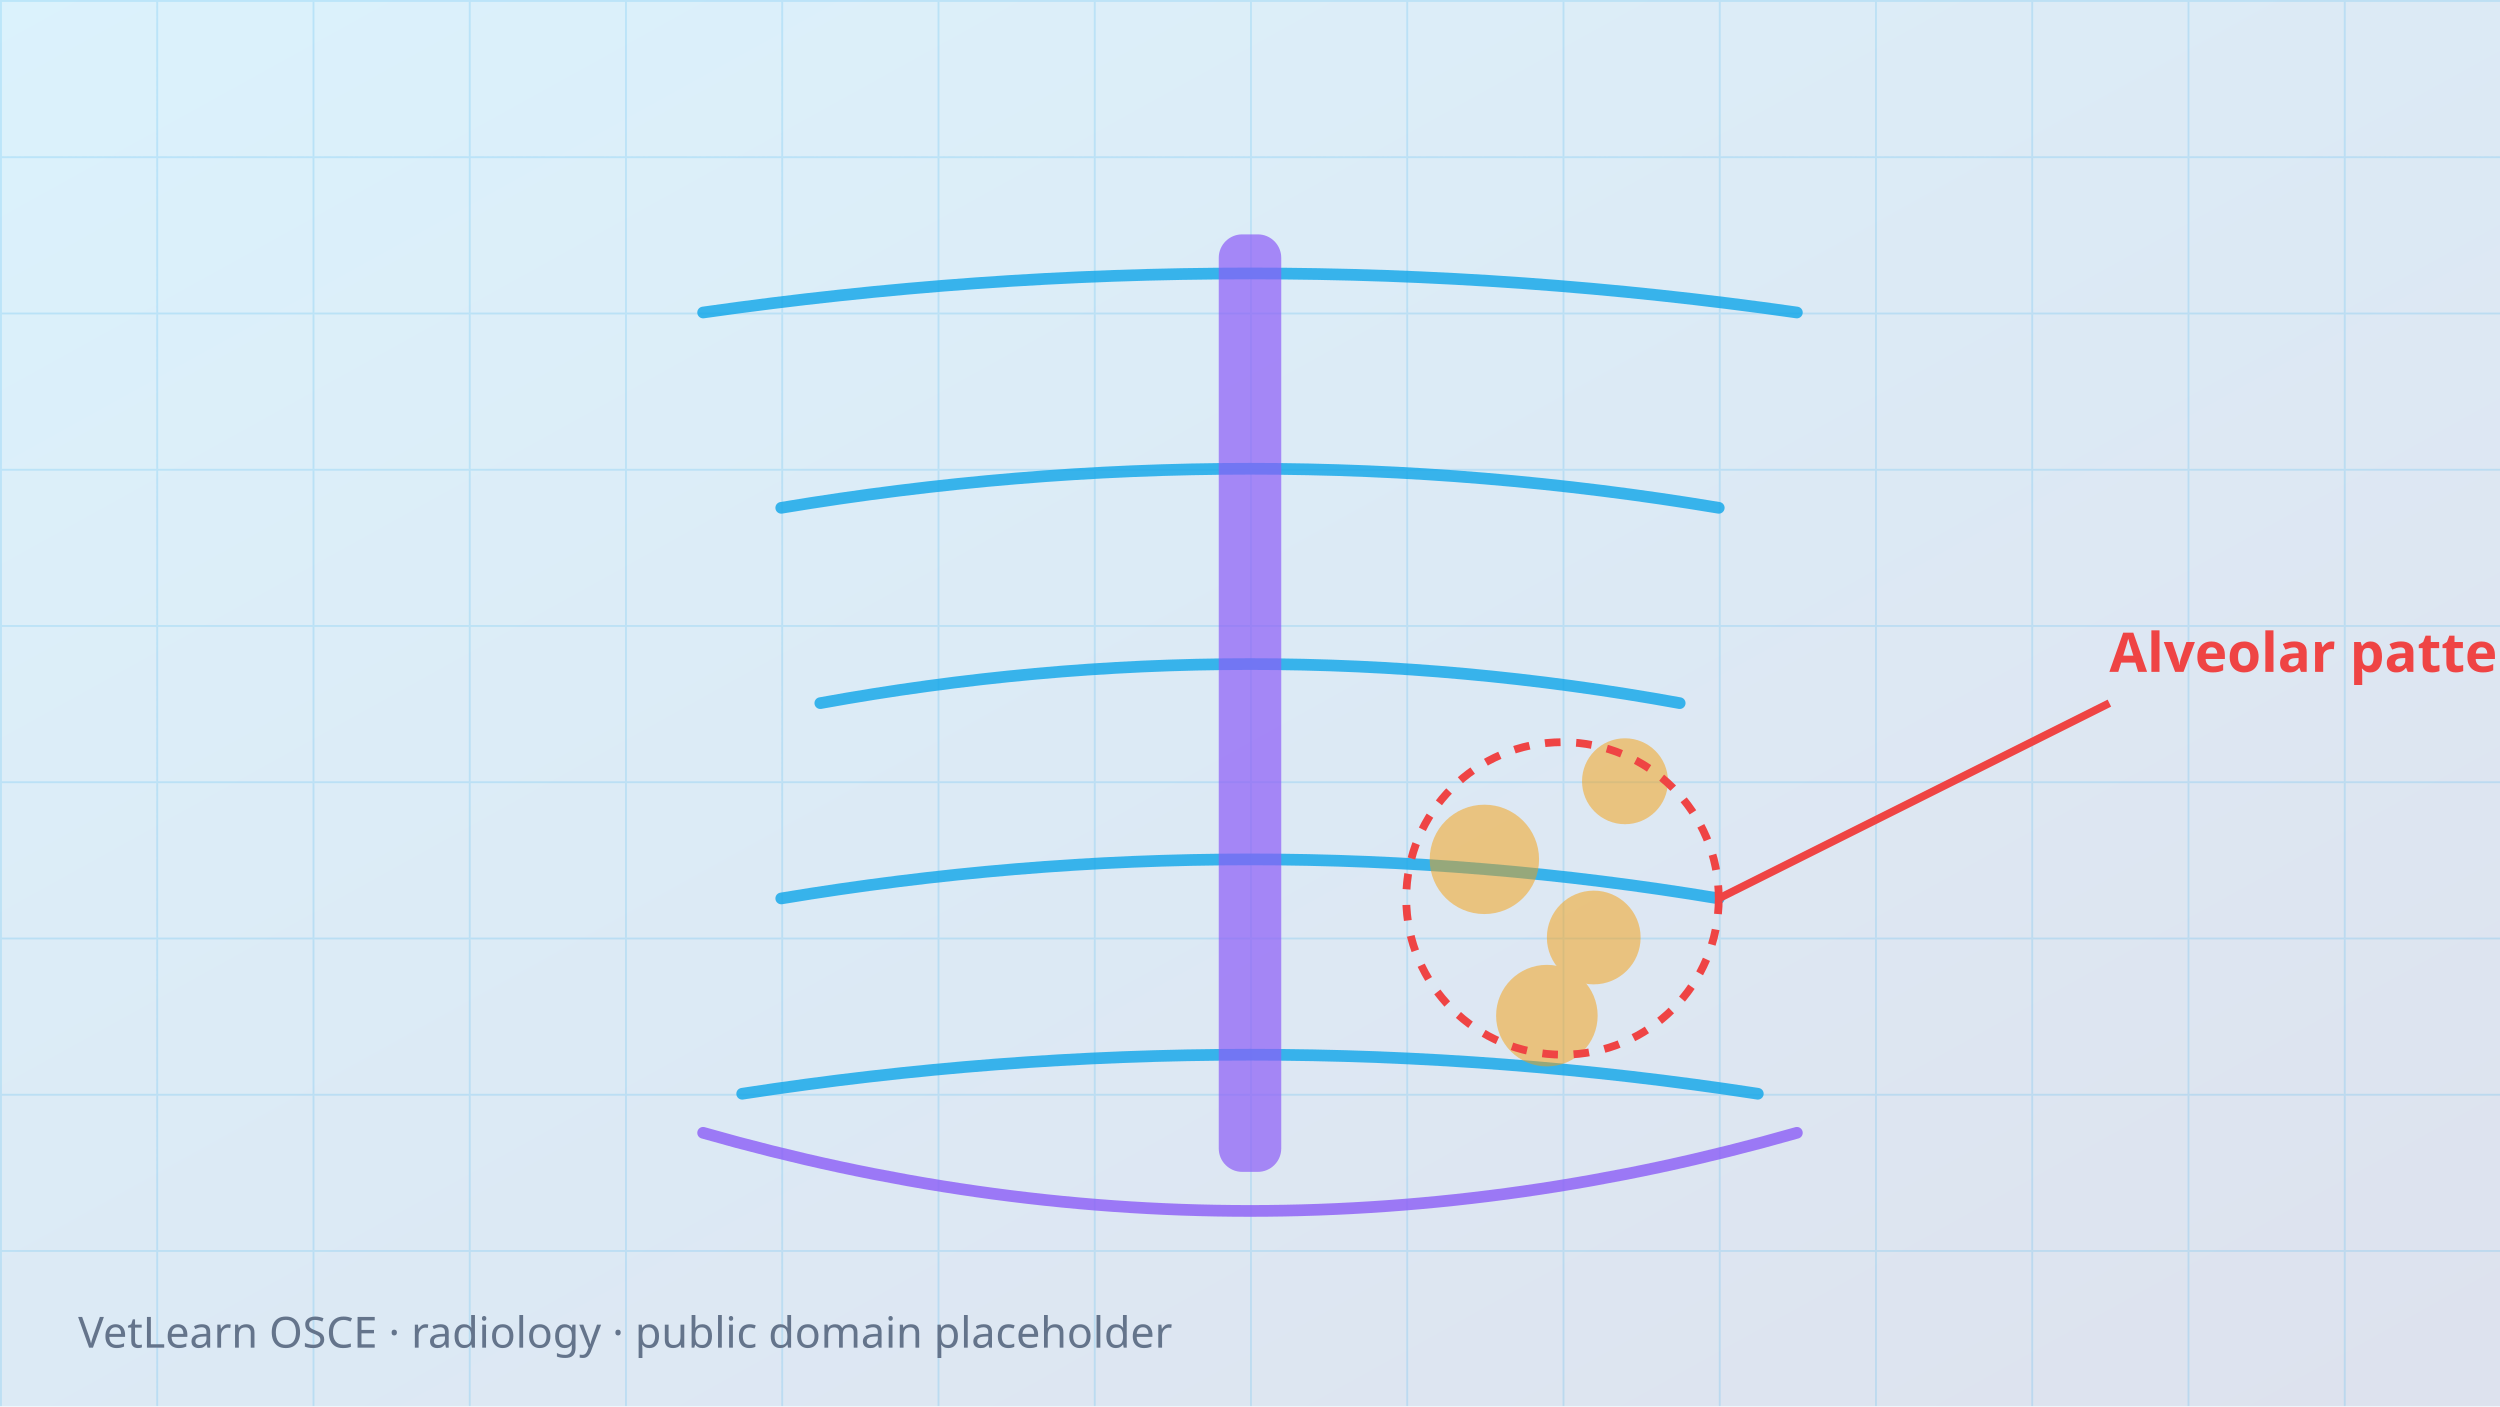
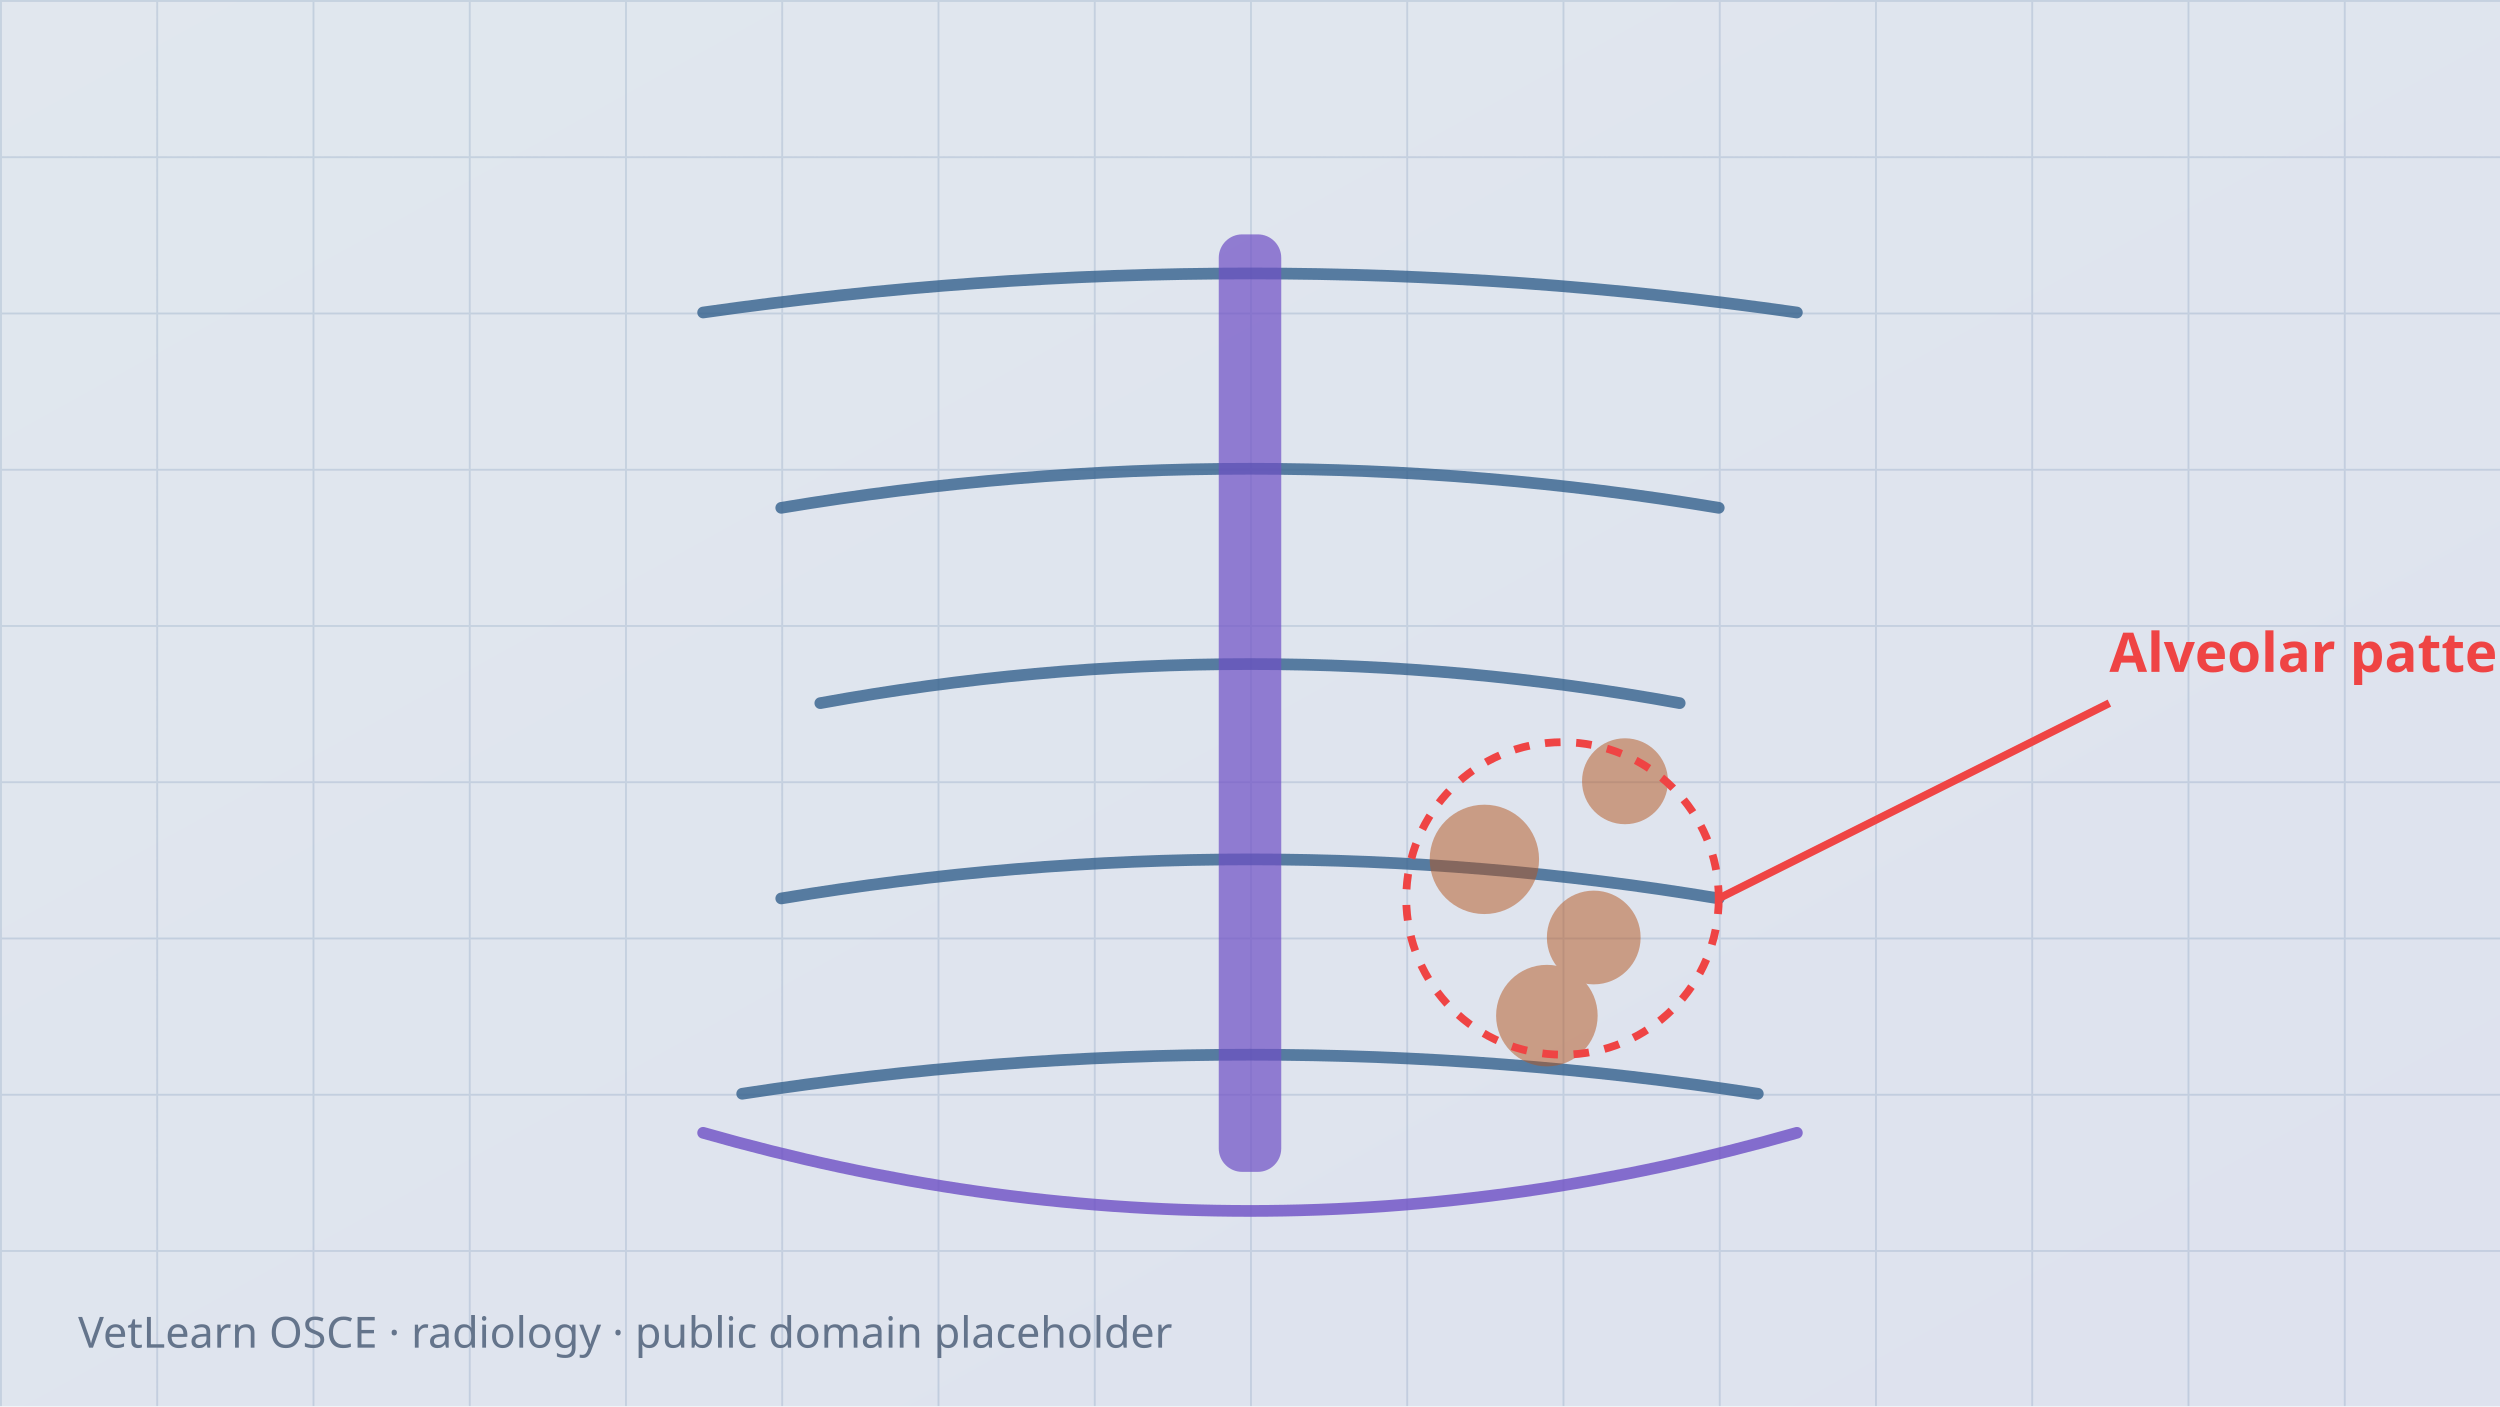
<svg xmlns="http://www.w3.org/2000/svg" viewBox="0 0 640 360" width="640" height="360">
  <defs>
    <linearGradient id="bg1" x1="0" y1="0" x2="1" y2="1">
-       <stop offset="0" stop-color="#0EA5E9" stop-opacity="0.15" />
+       <stop offset="0" stop-color="#33608C" stop-opacity="0.15" />
      <stop offset="1" stop-color="#1E3A8A" stop-opacity="0.15" />
    </linearGradient>
    <pattern id="grid1" width="40" height="40" patternUnits="userSpaceOnUse">
-       <path d="M 40 0 L 0 0 0 40" stroke="#0EA5E9" stroke-opacity="0.15" stroke-width="1" fill="none" />
+       <path d="M 40 0 L 0 0 0 40" stroke="#33608C" stroke-opacity="0.15" stroke-width="1" fill="none" />
    </pattern>
  </defs>
  <rect width="640" height="360" fill="url(#bg1)" />
  <rect width="640" height="360" fill="url(#grid1)" />
-   <g stroke="#0EA5E9" stroke-width="3" stroke-linecap="round" fill="none" opacity="0.8">
+   <g stroke="#33608C" stroke-width="3" stroke-linecap="round" fill="none" opacity="0.8">
    <path d="M 180 80 Q 320 60 460 80" />
    <path d="M 200 130 Q 320 110 440 130" />
    <path d="M 210 180 Q 320 160 430 180" />
    <path d="M 200 230 Q 320 210 440 230" />
    <path d="M 190 280 Q 320 260 450 280" />
-     <path d="M 180 290 Q 320 330 460 290" stroke="#8B5CF6" stroke-width="3" />
+     <path d="M 180 290 Q 320 330 460 290" stroke="#6D4FC4" stroke-width="3" />
  </g>
-   <rect x="312" y="60" width="16" height="240" rx="6" fill="#8B5CF6" opacity="0.7" />
-   <g fill="#F59E0B" opacity="0.5">
+   <rect x="312" y="60" width="16" height="240" rx="6" fill="#6D4FC4" opacity="0.7" />
+   <g fill="#B4531C" opacity="0.5">
    <circle cx="380" cy="220" r="14" />
    <circle cx="408" cy="240" r="12" />
    <circle cx="396" cy="260" r="13" />
    <circle cx="416" cy="200" r="11" />
  </g>
  <g stroke="#EF4444" stroke-width="2" fill="none">
    <circle cx="400" cy="230" r="40" stroke-dasharray="4 4" />
    <line x1="440" y1="230" x2="540" y2="180" />
  </g>
  <text x="540" y="172" font-family="sans-serif" font-size="14" fill="#EF4444" font-weight="bold">Alveolar pattern</text>
  <text x="20" y="345" font-family="sans-serif" font-size="11" fill="#64748B">VetLearn OSCE · radiology · public domain placeholder</text>
</svg>
